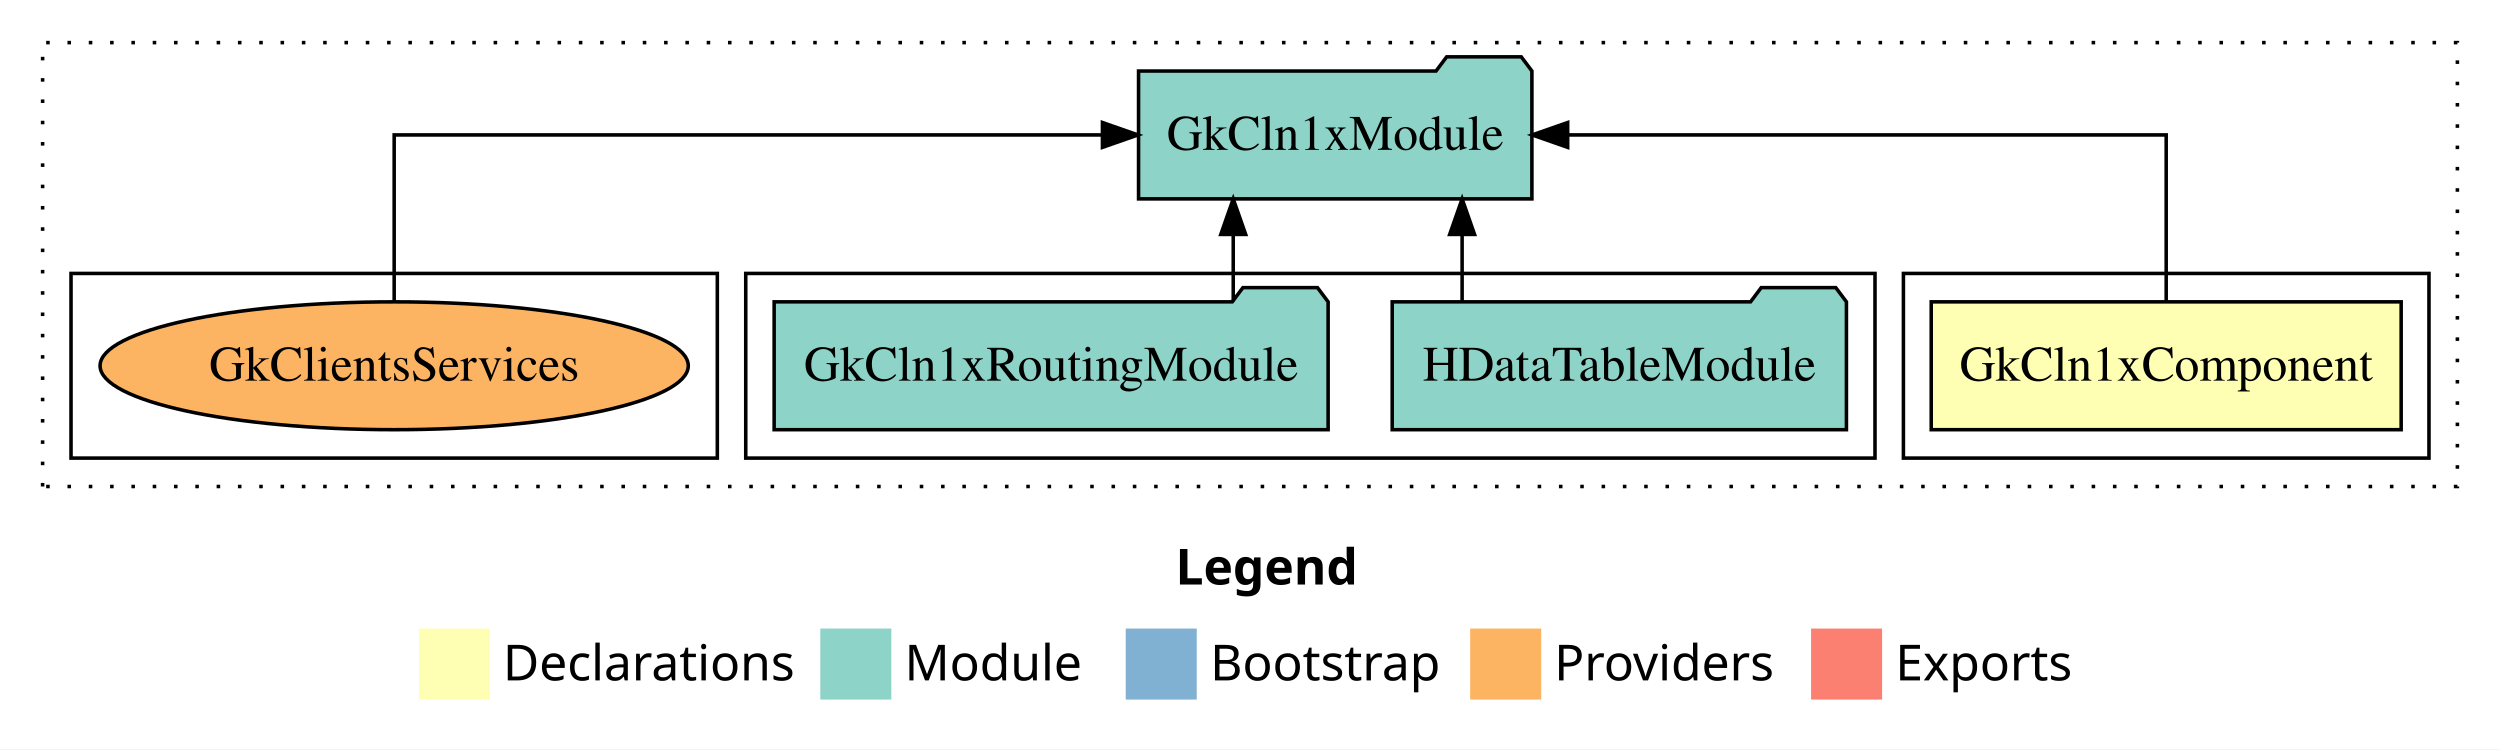
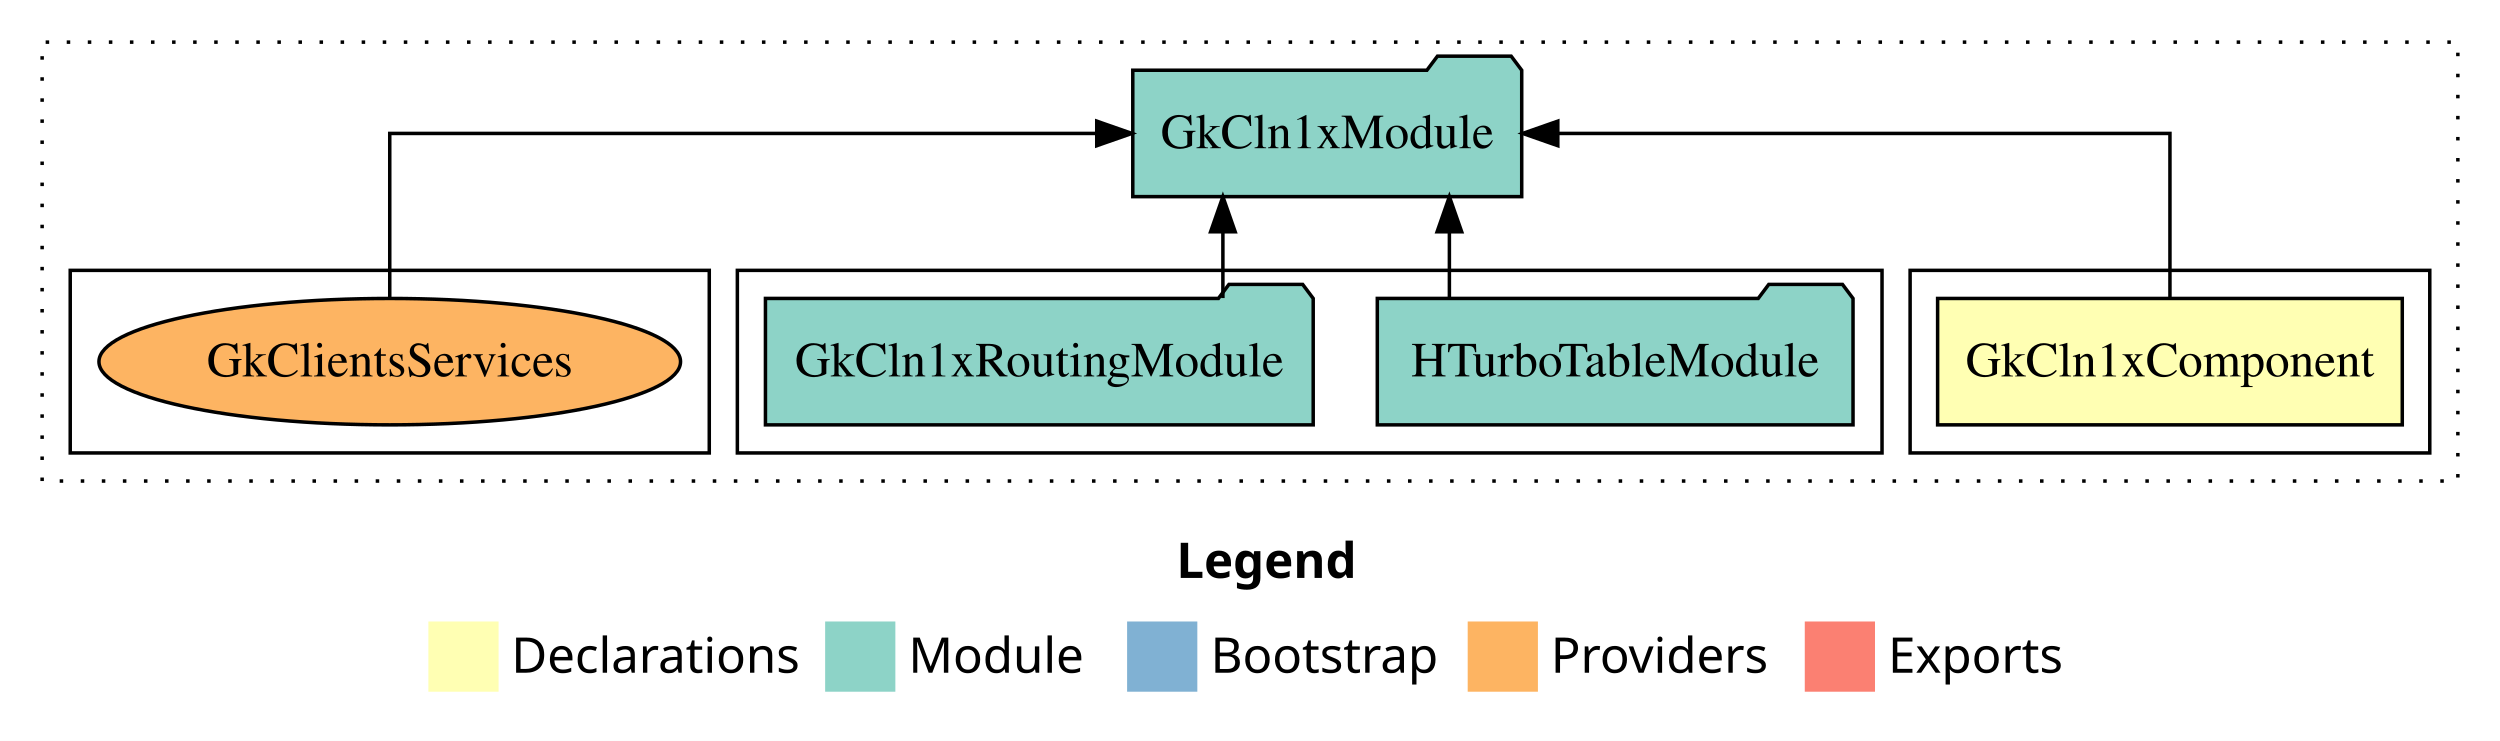
- <svg xmlns="http://www.w3.org/2000/svg" width="704pt" height="211pt" viewBox="0.00 0.00 704.00 211.00">
+ <svg xmlns="http://www.w3.org/2000/svg" width="712pt" height="211pt" viewBox="0.00 0.00 712.00 211.00">
  <g id="graph0" class="graph" transform="scale(1 1) rotate(0) translate(4 207)">
-     <polygon fill="#ffffff" stroke="transparent" points="-4,4 -4,-207 700,-207 700,4 -4,4" />
-     <text text-anchor="start" x="327.009" y="-42.4" font-family="sans-serif" font-weight="bold" font-size="14.00" fill="#000000">Legend</text>
-     <polygon fill="#ffffb3" stroke="transparent" points="114,-10 114,-30 134,-30 134,-10 114,-10" />
-     <text text-anchor="start" x="137.629" y="-15.4" font-family="sans-serif" font-size="14.00" fill="#000000">  Declarations</text>
-     <polygon fill="#8dd3c7" stroke="transparent" points="227,-10 227,-30 247,-30 247,-10 227,-10" />
-     <text text-anchor="start" x="250.725" y="-15.4" font-family="sans-serif" font-size="14.00" fill="#000000">  Module</text>
-     <polygon fill="#80b1d3" stroke="transparent" points="313,-10 313,-30 333,-30 333,-10 313,-10" />
-     <text text-anchor="start" x="336.781" y="-15.4" font-family="sans-serif" font-size="14.00" fill="#000000">  Bootstrap</text>
-     <polygon fill="#fdb462" stroke="transparent" points="410,-10 410,-30 430,-30 430,-10 410,-10" />
-     <text text-anchor="start" x="433.673" y="-15.4" font-family="sans-serif" font-size="14.00" fill="#000000">  Providers</text>
-     <polygon fill="#fb8072" stroke="transparent" points="506,-10 506,-30 526,-30 526,-10 506,-10" />
-     <text text-anchor="start" x="529.726" y="-15.4" font-family="sans-serif" font-size="14.00" fill="#000000">  Exports</text>
+     <polygon fill="#ffffff" stroke="transparent" points="-4,4 -4,-207 708,-207 708,4 -4,4" />
+     <text text-anchor="start" x="331.009" y="-42.4" font-family="sans-serif" font-weight="bold" font-size="14.00" fill="#000000">Legend</text>
+     <polygon fill="#ffffb3" stroke="transparent" points="118,-10 118,-30 138,-30 138,-10 118,-10" />
+     <text text-anchor="start" x="141.629" y="-15.4" font-family="sans-serif" font-size="14.00" fill="#000000">  Declarations</text>
+     <polygon fill="#8dd3c7" stroke="transparent" points="231,-10 231,-30 251,-30 251,-10 231,-10" />
+     <text text-anchor="start" x="254.725" y="-15.4" font-family="sans-serif" font-size="14.00" fill="#000000">  Module</text>
+     <polygon fill="#80b1d3" stroke="transparent" points="317,-10 317,-30 337,-30 337,-10 317,-10" />
+     <text text-anchor="start" x="340.781" y="-15.4" font-family="sans-serif" font-size="14.00" fill="#000000">  Bootstrap</text>
+     <polygon fill="#fdb462" stroke="transparent" points="414,-10 414,-30 434,-30 434,-10 414,-10" />
+     <text text-anchor="start" x="437.673" y="-15.4" font-family="sans-serif" font-size="14.00" fill="#000000">  Providers</text>
+     <polygon fill="#fb8072" stroke="transparent" points="510,-10 510,-30 530,-30 530,-10 510,-10" />
+     <text text-anchor="start" x="533.726" y="-15.4" font-family="sans-serif" font-size="14.00" fill="#000000">  Exports</text>
    <g id="clust1" class="cluster">
-       <polygon fill="none" stroke="#000000" stroke-dasharray="1,5" points="8,-70 8,-195 688,-195 688,-70 8,-70" />
+       <polygon fill="none" stroke="#000000" stroke-dasharray="1,5" points="8,-70 8,-195 696,-195 696,-70 8,-70" />
    </g>
    <g id="clust2" class="cluster">
-       <polygon fill="none" stroke="#000000" points="532,-78 532,-130 680,-130 680,-78 532,-78" />
+       <polygon fill="none" stroke="#000000" points="540,-78 540,-130 688,-130 688,-78 540,-78" />
    </g>
    <g id="clust4" class="cluster">
-       <polygon fill="none" stroke="#000000" points="206,-78 206,-130 524,-130 524,-78 206,-78" />
+       <polygon fill="none" stroke="#000000" points="206,-78 206,-130 532,-130 532,-78 206,-78" />
    </g>
    <g id="clust7" class="cluster">
      <polygon fill="none" stroke="#000000" points="16,-78 16,-130 198,-130 198,-78 16,-78" />
    </g>
    <g id="node1" class="node">
-       <polygon fill="#ffffb3" stroke="#000000" points="672.167,-122 539.833,-122 539.833,-86 672.167,-86 672.167,-122" />
-       <text text-anchor="middle" x="606" y="-99.8" font-family="Times,serif" font-size="14.00" fill="#000000">GkCln1xComponent</text>
+       <polygon fill="#ffffb3" stroke="#000000" points="680.167,-122 547.833,-122 547.833,-86 680.167,-86 680.167,-122" />
+       <text text-anchor="middle" x="614" y="-99.8" font-family="Times,serif" font-size="14.00" fill="#000000">GkCln1xComponent</text>
    </g>
    <g id="node2" class="node">
-       <polygon fill="#8dd3c7" stroke="#000000" points="427.384,-187 424.384,-191 403.384,-191 400.384,-187 316.616,-187 316.616,-151 427.384,-151 427.384,-187" />
-       <text text-anchor="middle" x="372" y="-164.8" font-family="Times,serif" font-size="14.00" fill="#000000">GkCln1xModule</text>
+       <polygon fill="#8dd3c7" stroke="#000000" points="429.384,-187 426.384,-191 405.384,-191 402.384,-187 318.616,-187 318.616,-151 429.384,-151 429.384,-187" />
+       <text text-anchor="middle" x="374" y="-164.8" font-family="Times,serif" font-size="14.00" fill="#000000">GkCln1xModule</text>
    </g>
    <g id="edge1" class="edge">
-       <path fill="none" stroke="#000000" d="M606,-122.106C606,-141.339 606,-169 606,-169 606,-169 437.455,-169 437.455,-169" />
-       <polygon fill="#000000" stroke="#000000" points="437.455,-165.5 427.455,-169 437.455,-172.5 437.455,-165.5" />
+       <path fill="none" stroke="#000000" d="M614,-122.106C614,-141.339 614,-169 614,-169 614,-169 439.664,-169 439.664,-169" />
+       <polygon fill="#000000" stroke="#000000" points="439.664,-165.5 429.664,-169 439.664,-172.5 439.664,-165.5" />
    </g>
    <g id="node3" class="node">
-       <polygon fill="#8dd3c7" stroke="#000000" points="515.955,-122 512.955,-126 491.955,-126 488.955,-122 388.045,-122 388.045,-86 515.955,-86 515.955,-122" />
-       <text text-anchor="middle" x="452" y="-99.8" font-family="Times,serif" font-size="14.00" fill="#000000">HDataTableModule</text>
+       <polygon fill="#8dd3c7" stroke="#000000" points="523.742,-122 520.742,-126 499.742,-126 496.742,-122 388.258,-122 388.258,-86 523.742,-86 523.742,-122" />
+       <text text-anchor="middle" x="456" y="-99.8" font-family="Times,serif" font-size="14.00" fill="#000000">HTurboTableModule</text>
    </g>
    <g id="edge2" class="edge">
-       <path fill="none" stroke="#000000" d="M407.732,-122.106C407.732,-122.106 407.732,-140.991 407.732,-140.991" />
-       <polygon fill="#000000" stroke="#000000" points="404.232,-140.991 407.732,-150.991 411.232,-140.991 404.232,-140.991" />
+       <path fill="none" stroke="#000000" d="M408.785,-122.106C408.785,-122.106 408.785,-140.991 408.785,-140.991" />
+       <polygon fill="#000000" stroke="#000000" points="405.286,-140.991 408.785,-150.991 412.286,-140.991 405.286,-140.991" />
    </g>
    <g id="node4" class="node">
      <polygon fill="#8dd3c7" stroke="#000000" points="370.001,-122 367.001,-126 346.001,-126 343.001,-122 213.999,-122 213.999,-86 370.001,-86 370.001,-122" />
      <text text-anchor="middle" x="292" y="-99.8" font-family="Times,serif" font-size="14.00" fill="#000000">GkCln1xRoutingModule</text>
    </g>
    <g id="edge3" class="edge">
-       <path fill="none" stroke="#000000" d="M343.279,-122.106C343.279,-122.106 343.279,-140.991 343.279,-140.991" />
-       <polygon fill="#000000" stroke="#000000" points="339.779,-140.991 343.279,-150.991 346.779,-140.991 339.779,-140.991" />
+       <path fill="none" stroke="#000000" d="M344.279,-122.106C344.279,-122.106 344.279,-140.991 344.279,-140.991" />
+       <polygon fill="#000000" stroke="#000000" points="340.779,-140.991 344.279,-150.991 347.779,-140.991 340.779,-140.991" />
    </g>
    <g id="node5" class="node">
      <ellipse fill="#fdb462" stroke="#000000" cx="107" cy="-104" rx="82.819" ry="18" />
      <text text-anchor="middle" x="107" y="-99.8" font-family="Times,serif" font-size="14.00" fill="#000000">GkClientsServices</text>
    </g>
    <g id="edge4" class="edge">
-       <path fill="none" stroke="#000000" d="M107,-122.106C107,-141.339 107,-169 107,-169 107,-169 306.447,-169 306.447,-169" />
-       <polygon fill="#000000" stroke="#000000" points="306.447,-172.5 316.447,-169 306.447,-165.5 306.447,-172.5" />
+       <path fill="none" stroke="#000000" d="M107,-122.106C107,-141.339 107,-169 107,-169 107,-169 308.353,-169 308.353,-169" />
+       <polygon fill="#000000" stroke="#000000" points="308.353,-172.5 318.353,-169 308.353,-165.5 308.353,-172.5" />
    </g>
  </g>
</svg>
